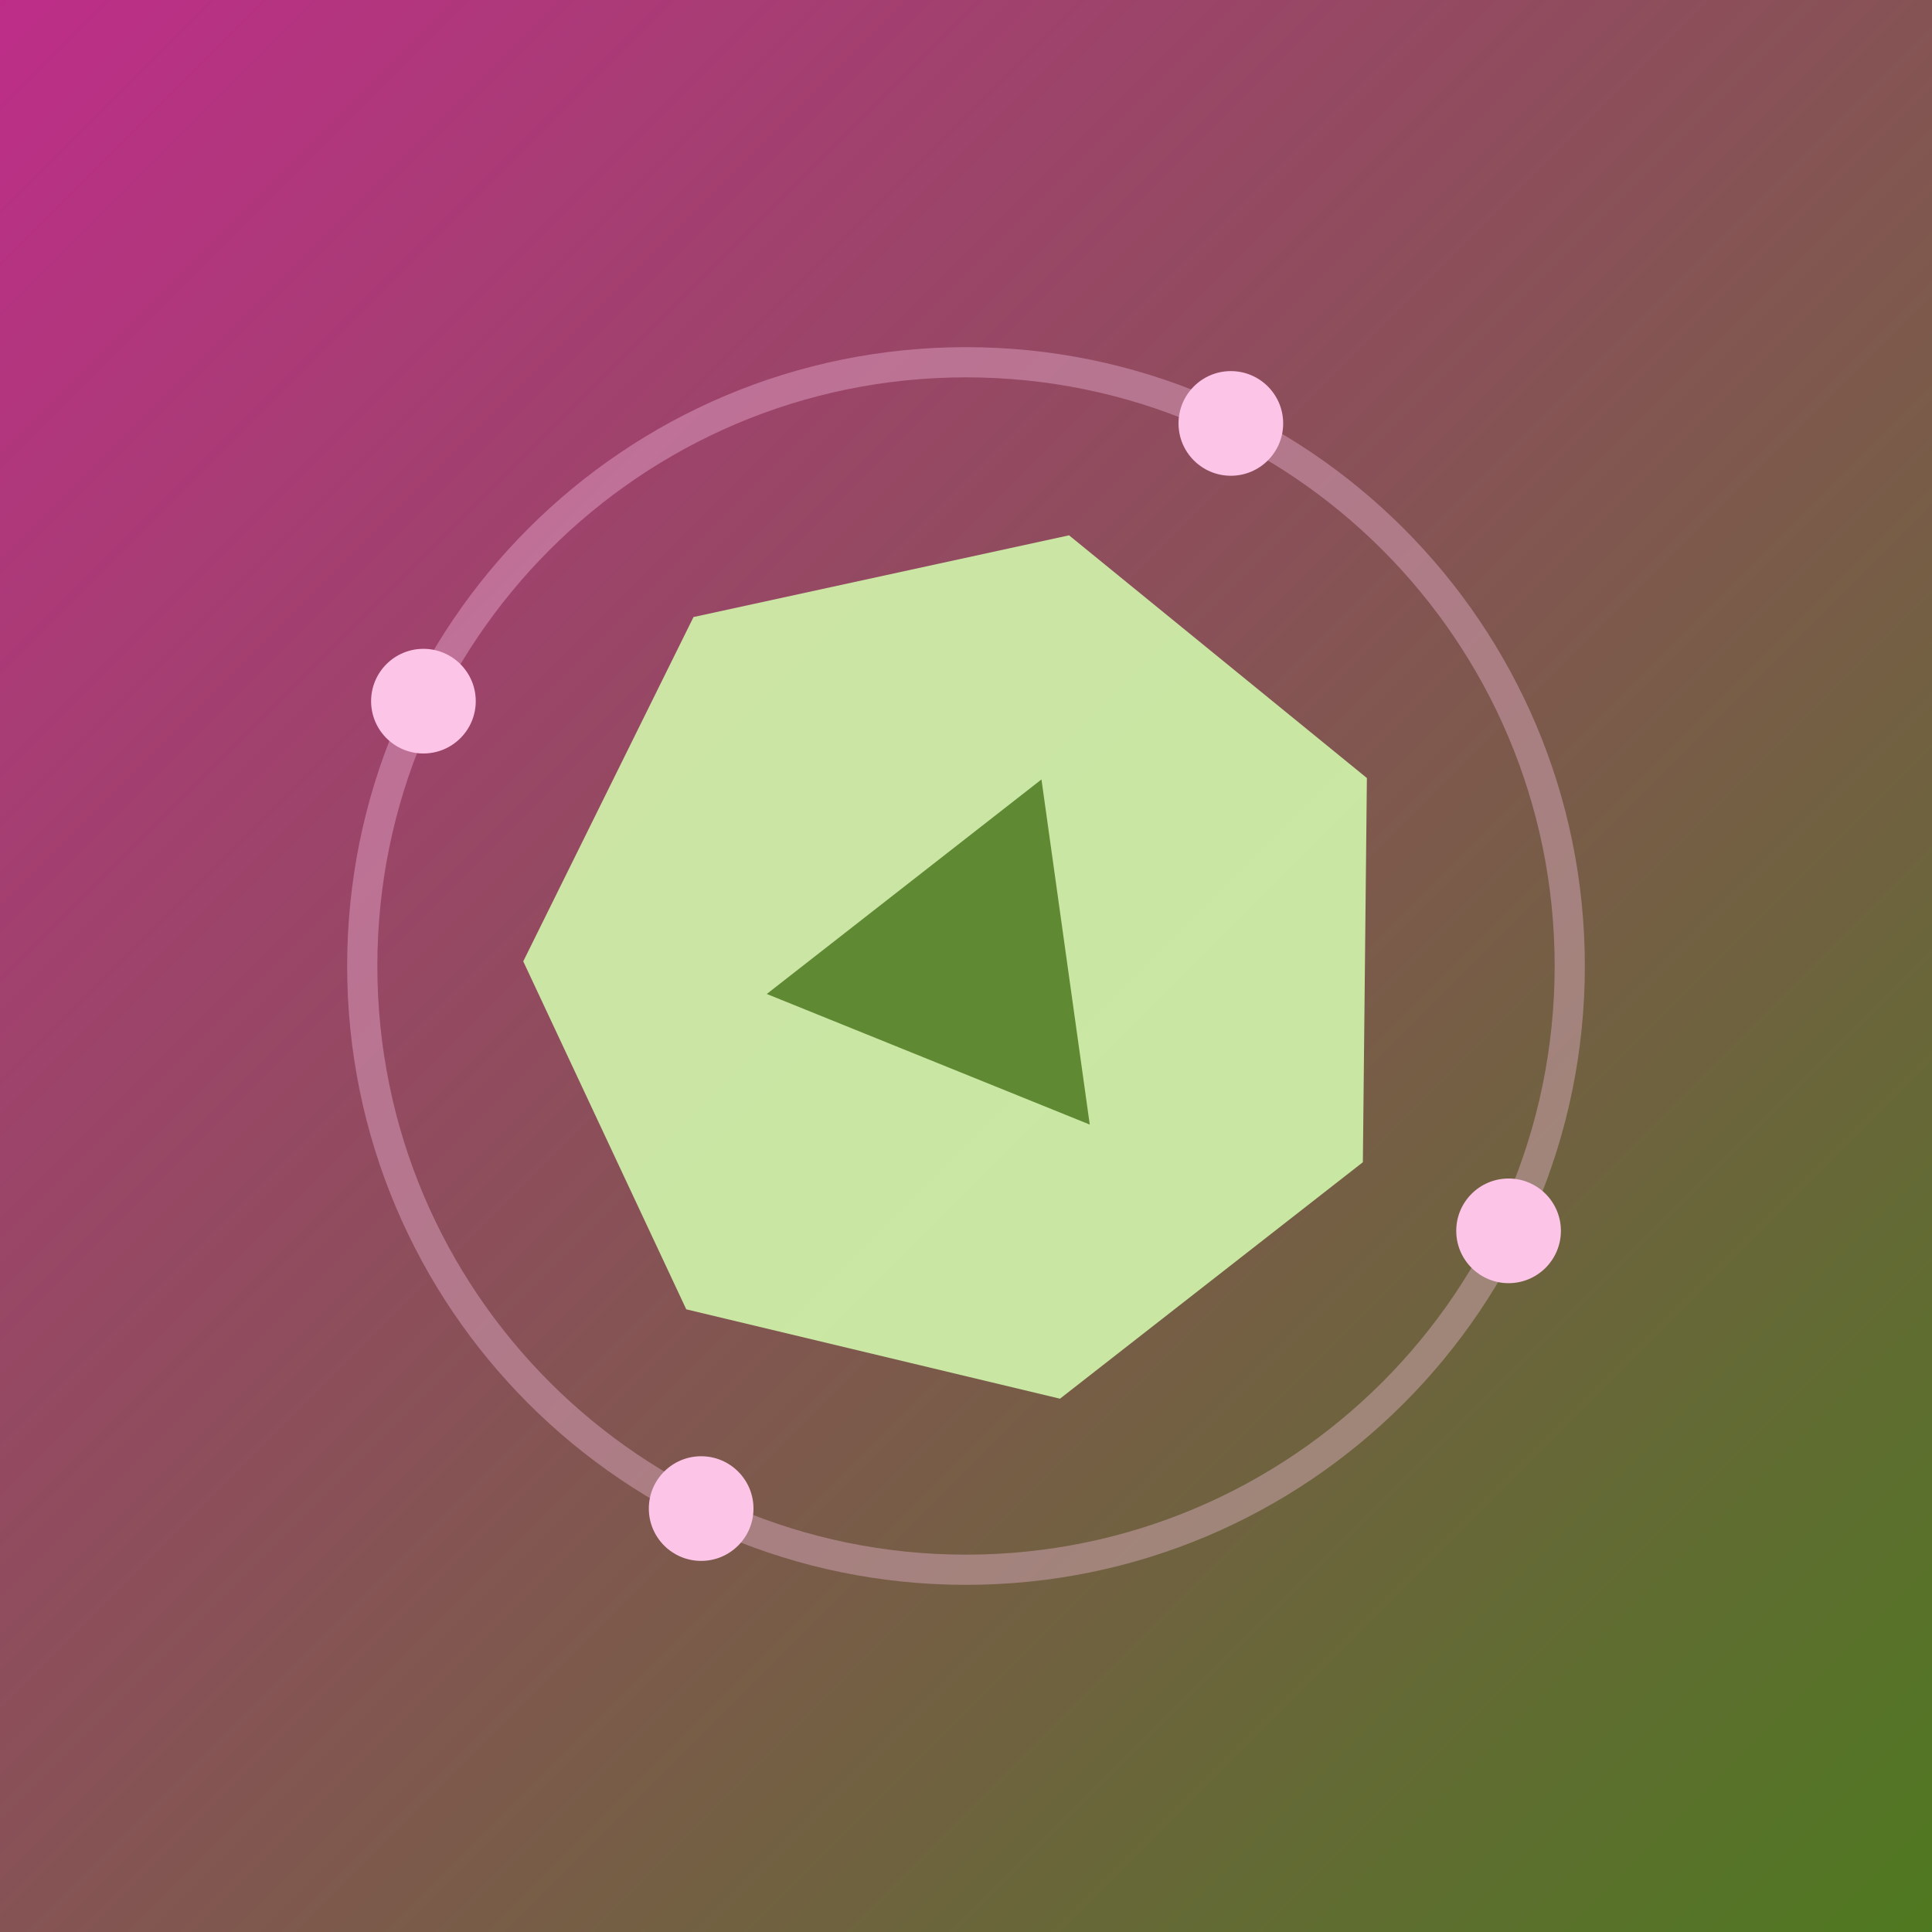
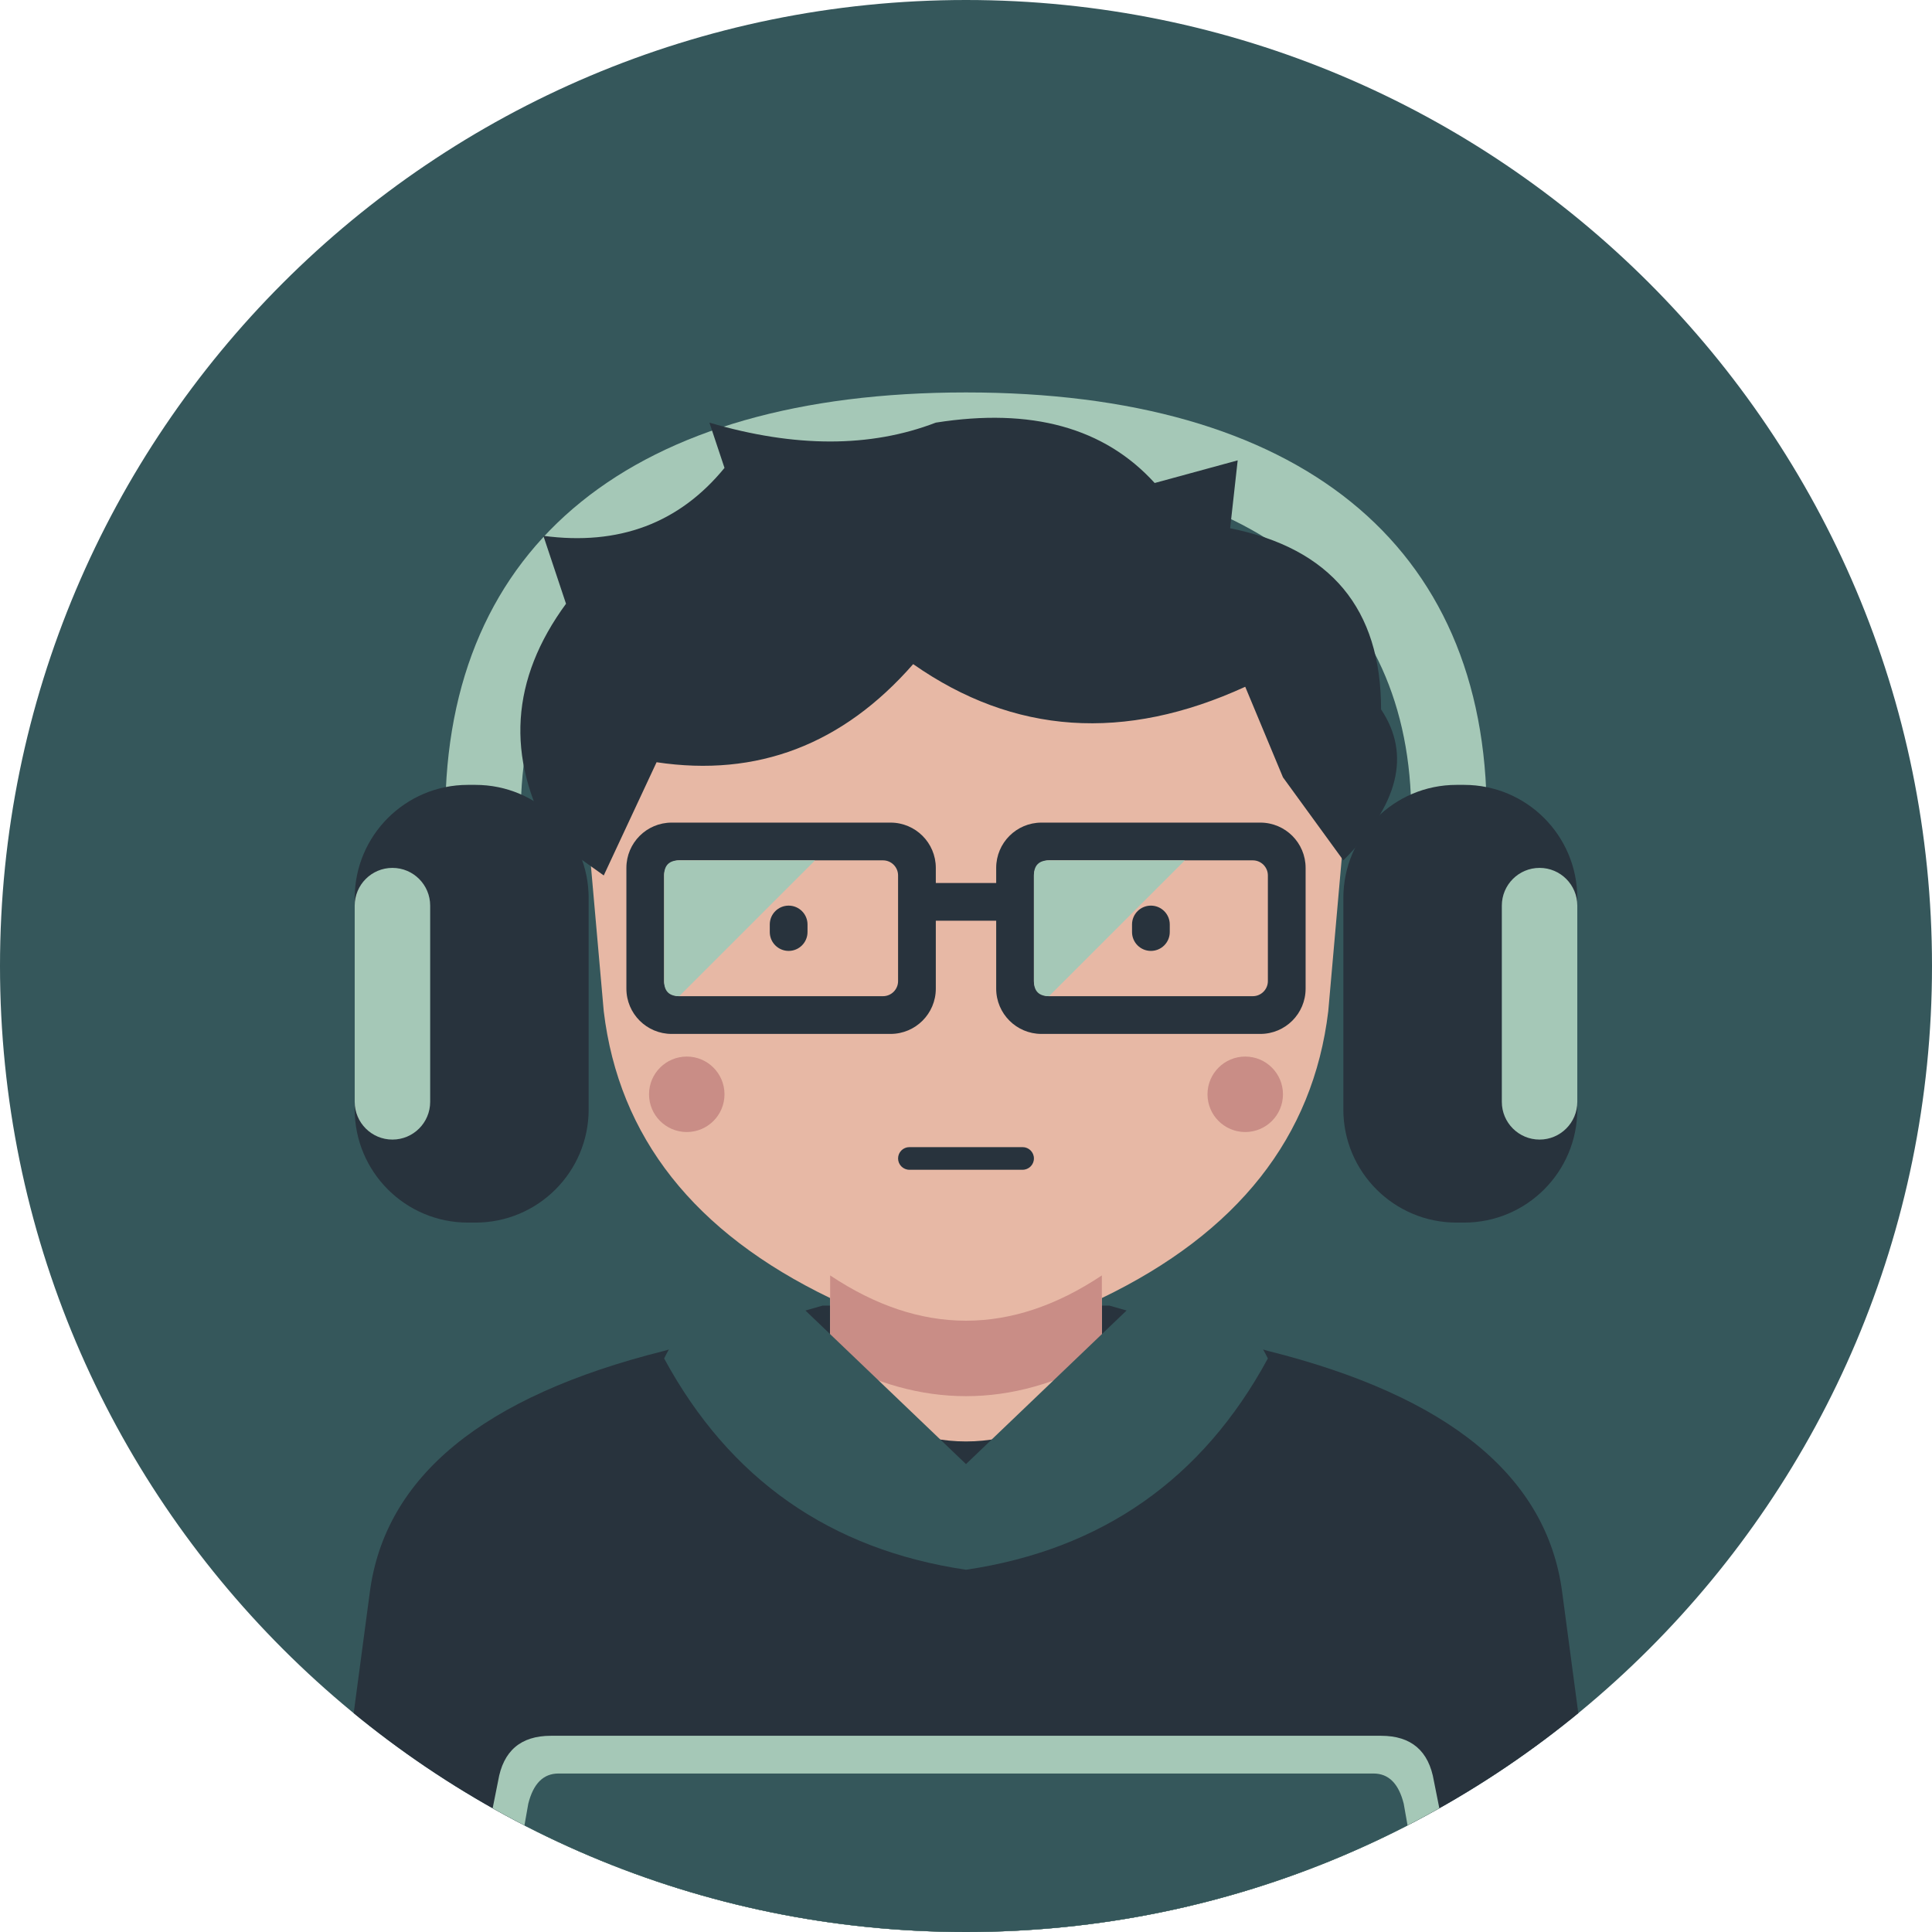
- <svg xmlns="http://www.w3.org/2000/svg" viewBox="0 0 96 96" width="96" height="96" role="img" aria-label="散修头像">
+ <svg xmlns="http://www.w3.org/2000/svg" viewBox="0 0 256 256" width="256" height="256" role="img" aria-label="戴方框眼镜和大耳机的寡言男生陈默">
  <defs>
-     <linearGradient id="g" x1="0" y1="0" x2="1" y2="1">
-       <stop offset="0" stop-color="hsl(322, 62%, 46%)" />
-       <stop offset="1" stop-color="hsl(89, 58%, 30%)" />
-     </linearGradient>
+     <clipPath id="portrait">
+       <circle cx="128" cy="128" r="128" />
+     </clipPath>
  </defs>
-   <rect width="96" height="96" fill="url(#g)" />
-   <circle cx="48.0" cy="48.0" r="30" fill="none" stroke="hsl(322, 90%, 88%)" stroke-opacity=".35" stroke-width="1.5" />
-   <polygon points="34.46,30.66 53.12,26.60 67.92,38.66 67.72,57.75 52.67,69.50 34.10,65.06 26.00,47.77" fill="hsl(89, 80%, 82%)" fill-opacity=".9" />
-   <polygon points="54.15,55.88 38.10,49.39 51.75,38.73" fill="hsl(89, 58%, 30%)" fill-opacity=".85" />
-   <circle cx="34.84" cy="74.96" r="2.60" fill="hsl(322, 90%, 88%)" />
-   <circle cx="21.04" cy="34.84" r="2.60" fill="hsl(322, 90%, 88%)" />
-   <circle cx="61.16" cy="21.04" r="2.60" fill="hsl(322, 90%, 88%)" />
-   <circle cx="74.96" cy="61.16" r="2.60" fill="hsl(322, 90%, 88%)" />
+   <circle cx="128" cy="128" r="128" fill="#35575B" />
+   <g clip-path="url(#portrait)">
+     <path fill="#28333D" d="M43 256 49 211Q52 188 88 179L109 173H147L168 179Q204 188 207 211L213 256Z" />
+     <path fill="#A5C8B7" d="M59 112V108C59 72 84 52 128 52S197 72 197 108V112H187V108C187 79 166 62 128 62S69 79 69 108V112Z" />
+     <path fill="#E7B8A5" d="M77 100Q77 72 128 72T179 100L176 134Q173 159 146 172V184Q128 198 110 184V172Q83 159 80 134Z" />
+     <path fill="#C98D86" d="M110 169Q128 181 146 169V180Q128 190 110 180Z" />
+     <path fill="#35575B" d="M88 180Q94 168 105 172L128 194 151 172Q162 168 168 180Q155 204 128 208Q101 204 88 180Z" />
+     <path fill="#28333D" d="M73 111Q64 95 75 80L72 71Q87 73 96 62L94 56Q111 61 124 56Q143 53 153 64L164 61 163 70Q183 74 183 94Q189 103 178 114L170 103 165 91Q141 102 121 88Q107 104 87 101L80 116Z" />
+     <rect x="47" y="104" width="31" height="58" rx="15" fill="#28333D" />
+     <rect x="178" y="104" width="31" height="58" rx="15" fill="#28333D" />
+     <rect x="47" y="115" width="10" height="36" rx="5" fill="#A5C8B7" />
+     <rect x="199" y="115" width="10" height="36" rx="5" fill="#A5C8B7" />
+     <rect x="83" y="109" width="41" height="28" rx="6" fill="#28333D" />
+     <rect x="132" y="109" width="41" height="28" rx="6" fill="#28333D" />
+     <rect x="120" y="117" width="16" height="5" rx="2" fill="#28333D" />
+     <rect x="88" y="114" width="31" height="18" rx="2" fill="#E7B8A5" />
+     <rect x="137" y="114" width="31" height="18" rx="2" fill="#E7B8A5" />
+     <path fill="#A5C8B7" d="M90 114H108L90 132Q88 132 88 130V116Q88 114 90 114Z" />
+     <path fill="#A5C8B7" d="M139 114H157L139 132Q137 132 137 130V116Q137 114 139 114Z" />
+     <rect x="102" y="120" width="5" height="6" rx="2.5" fill="#28333D" />
+     <rect x="150" y="120" width="5" height="6" rx="2.5" fill="#28333D" />
+     <circle cx="91" cy="145" r="5" fill="#C98D86" />
+     <circle cx="165" cy="145" r="5" fill="#C98D86" />
+     <rect x="119" y="152" width="18" height="3" rx="1.5" fill="#28333D" />
+     <path fill="#A5C8B7" d="M73 230H183Q189 230 190 236L194 256H62L66 236Q67 230 73 230Z" />
+     <path fill="#35575B" d="M74 235H182Q185 235 186 239L189 256H67L70 239Q71 235 74 235Z" />
+   </g>
</svg>
